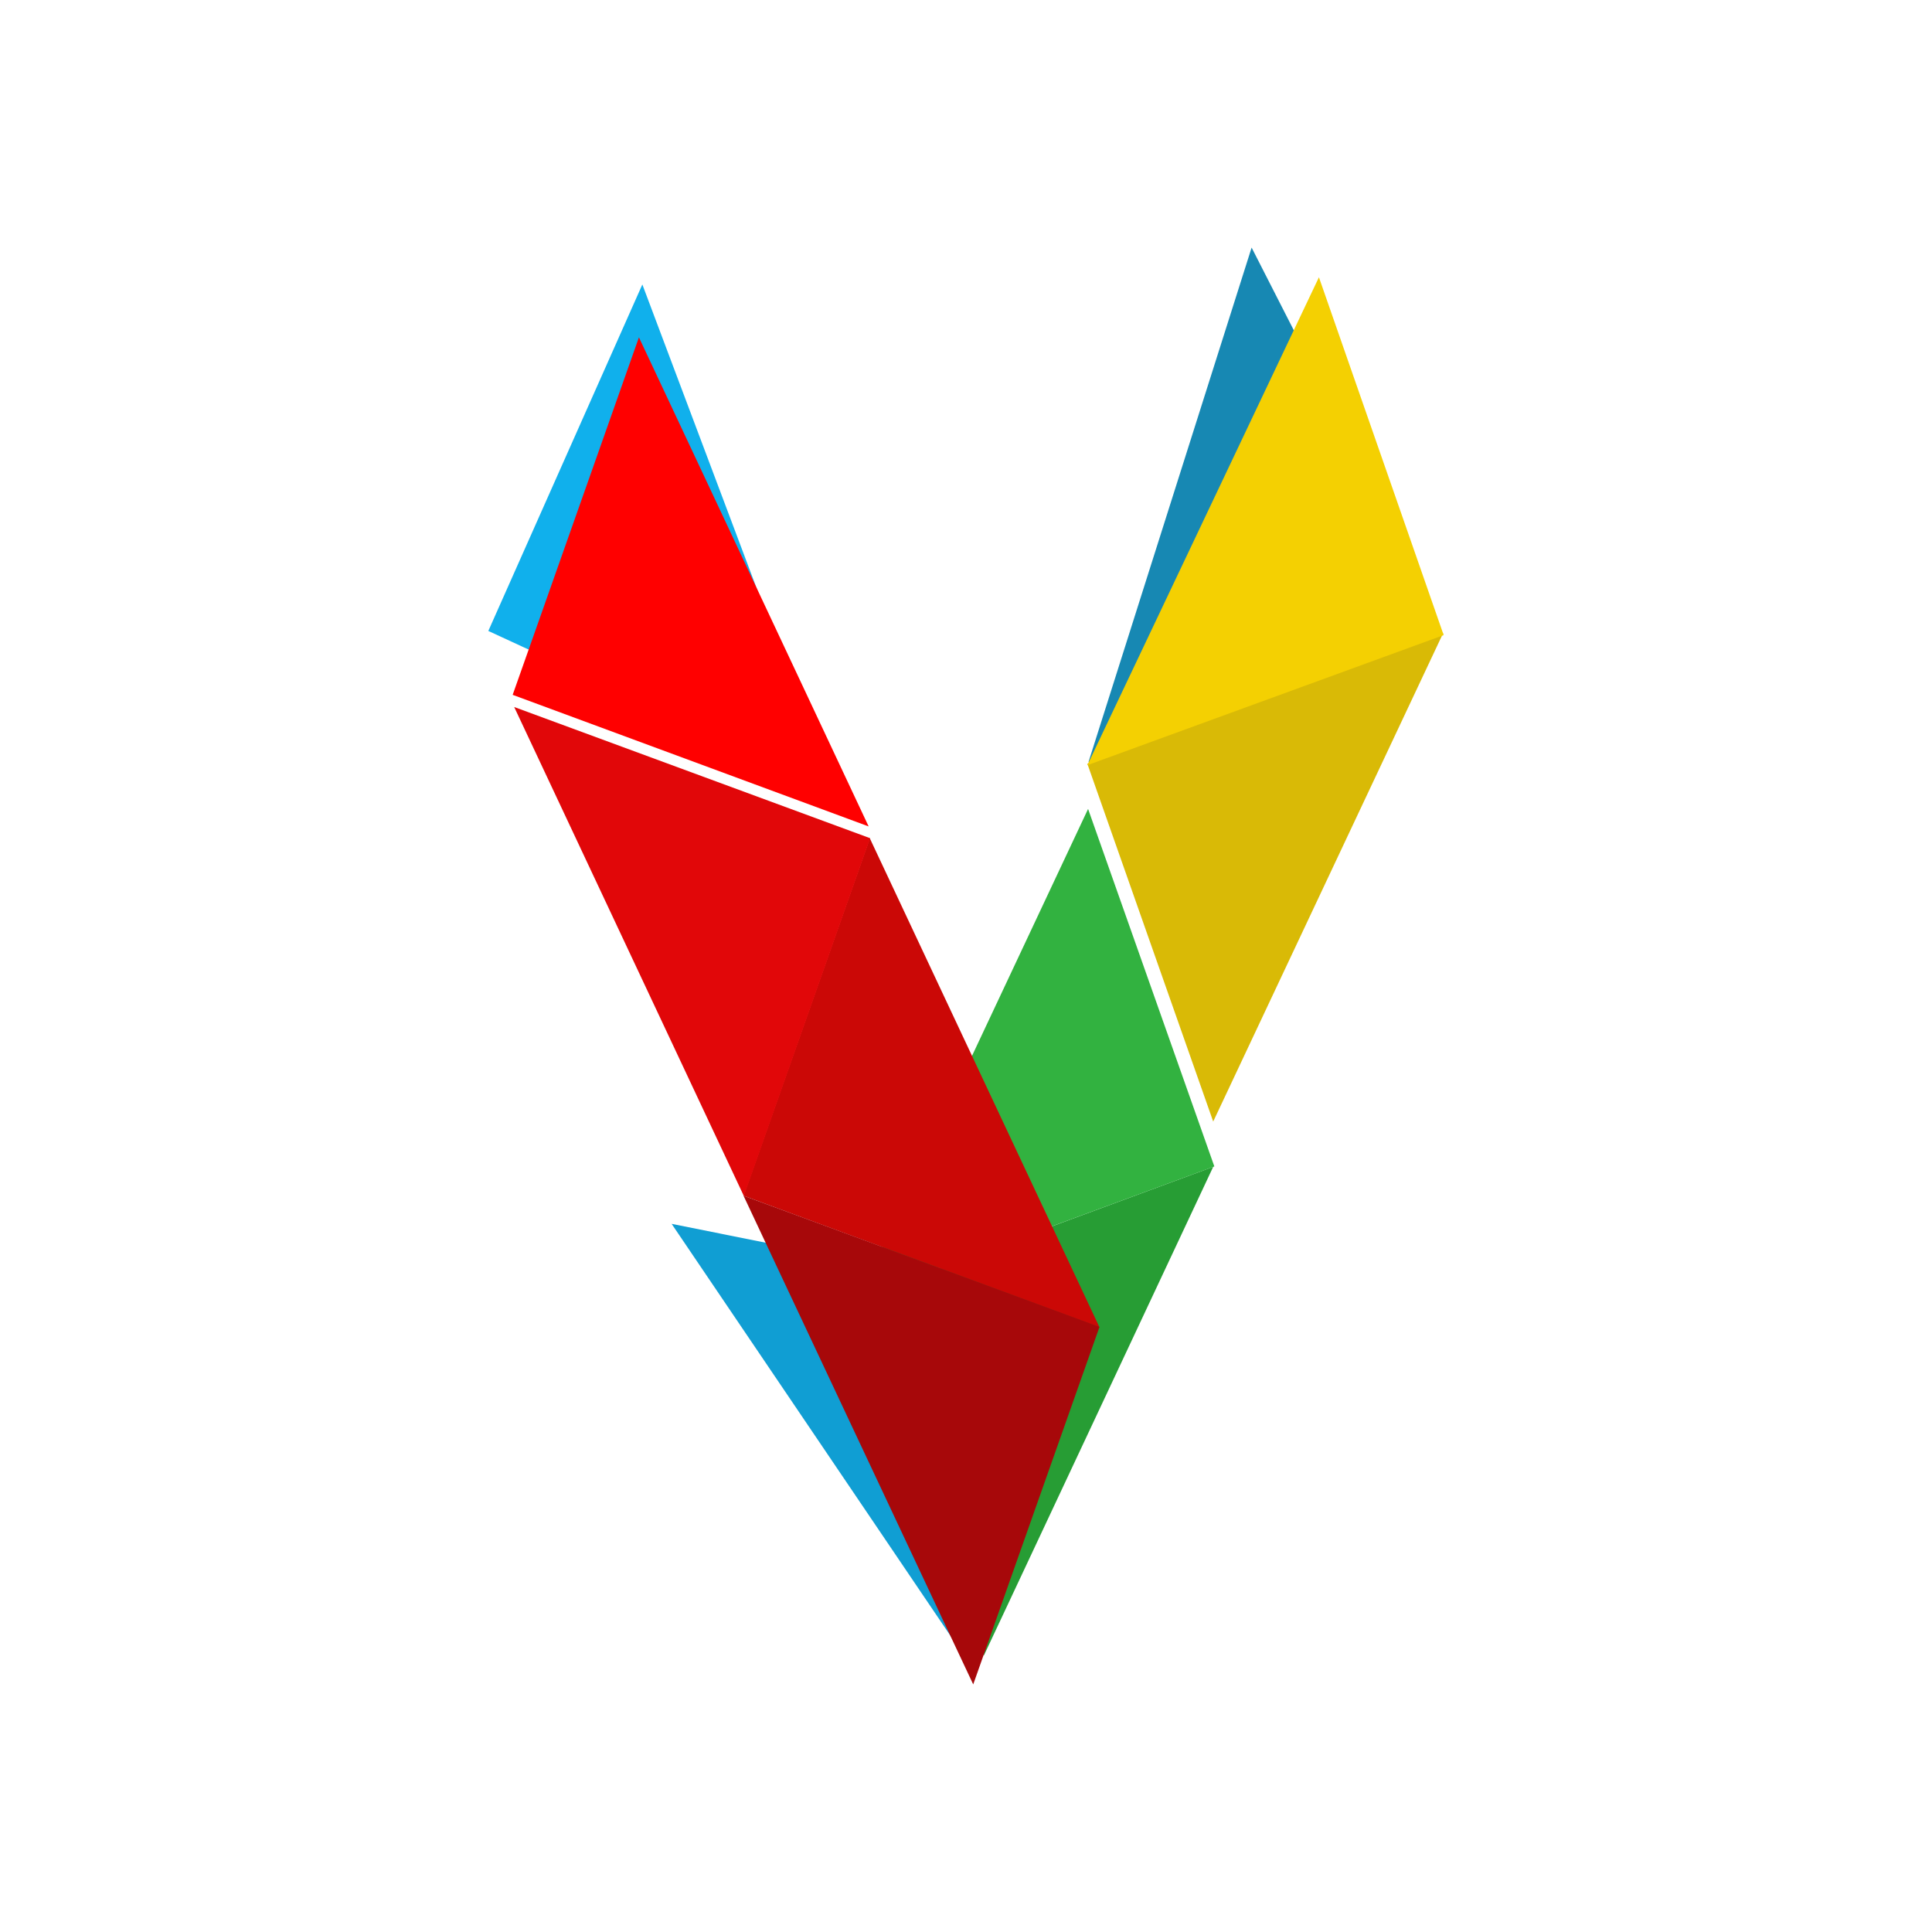
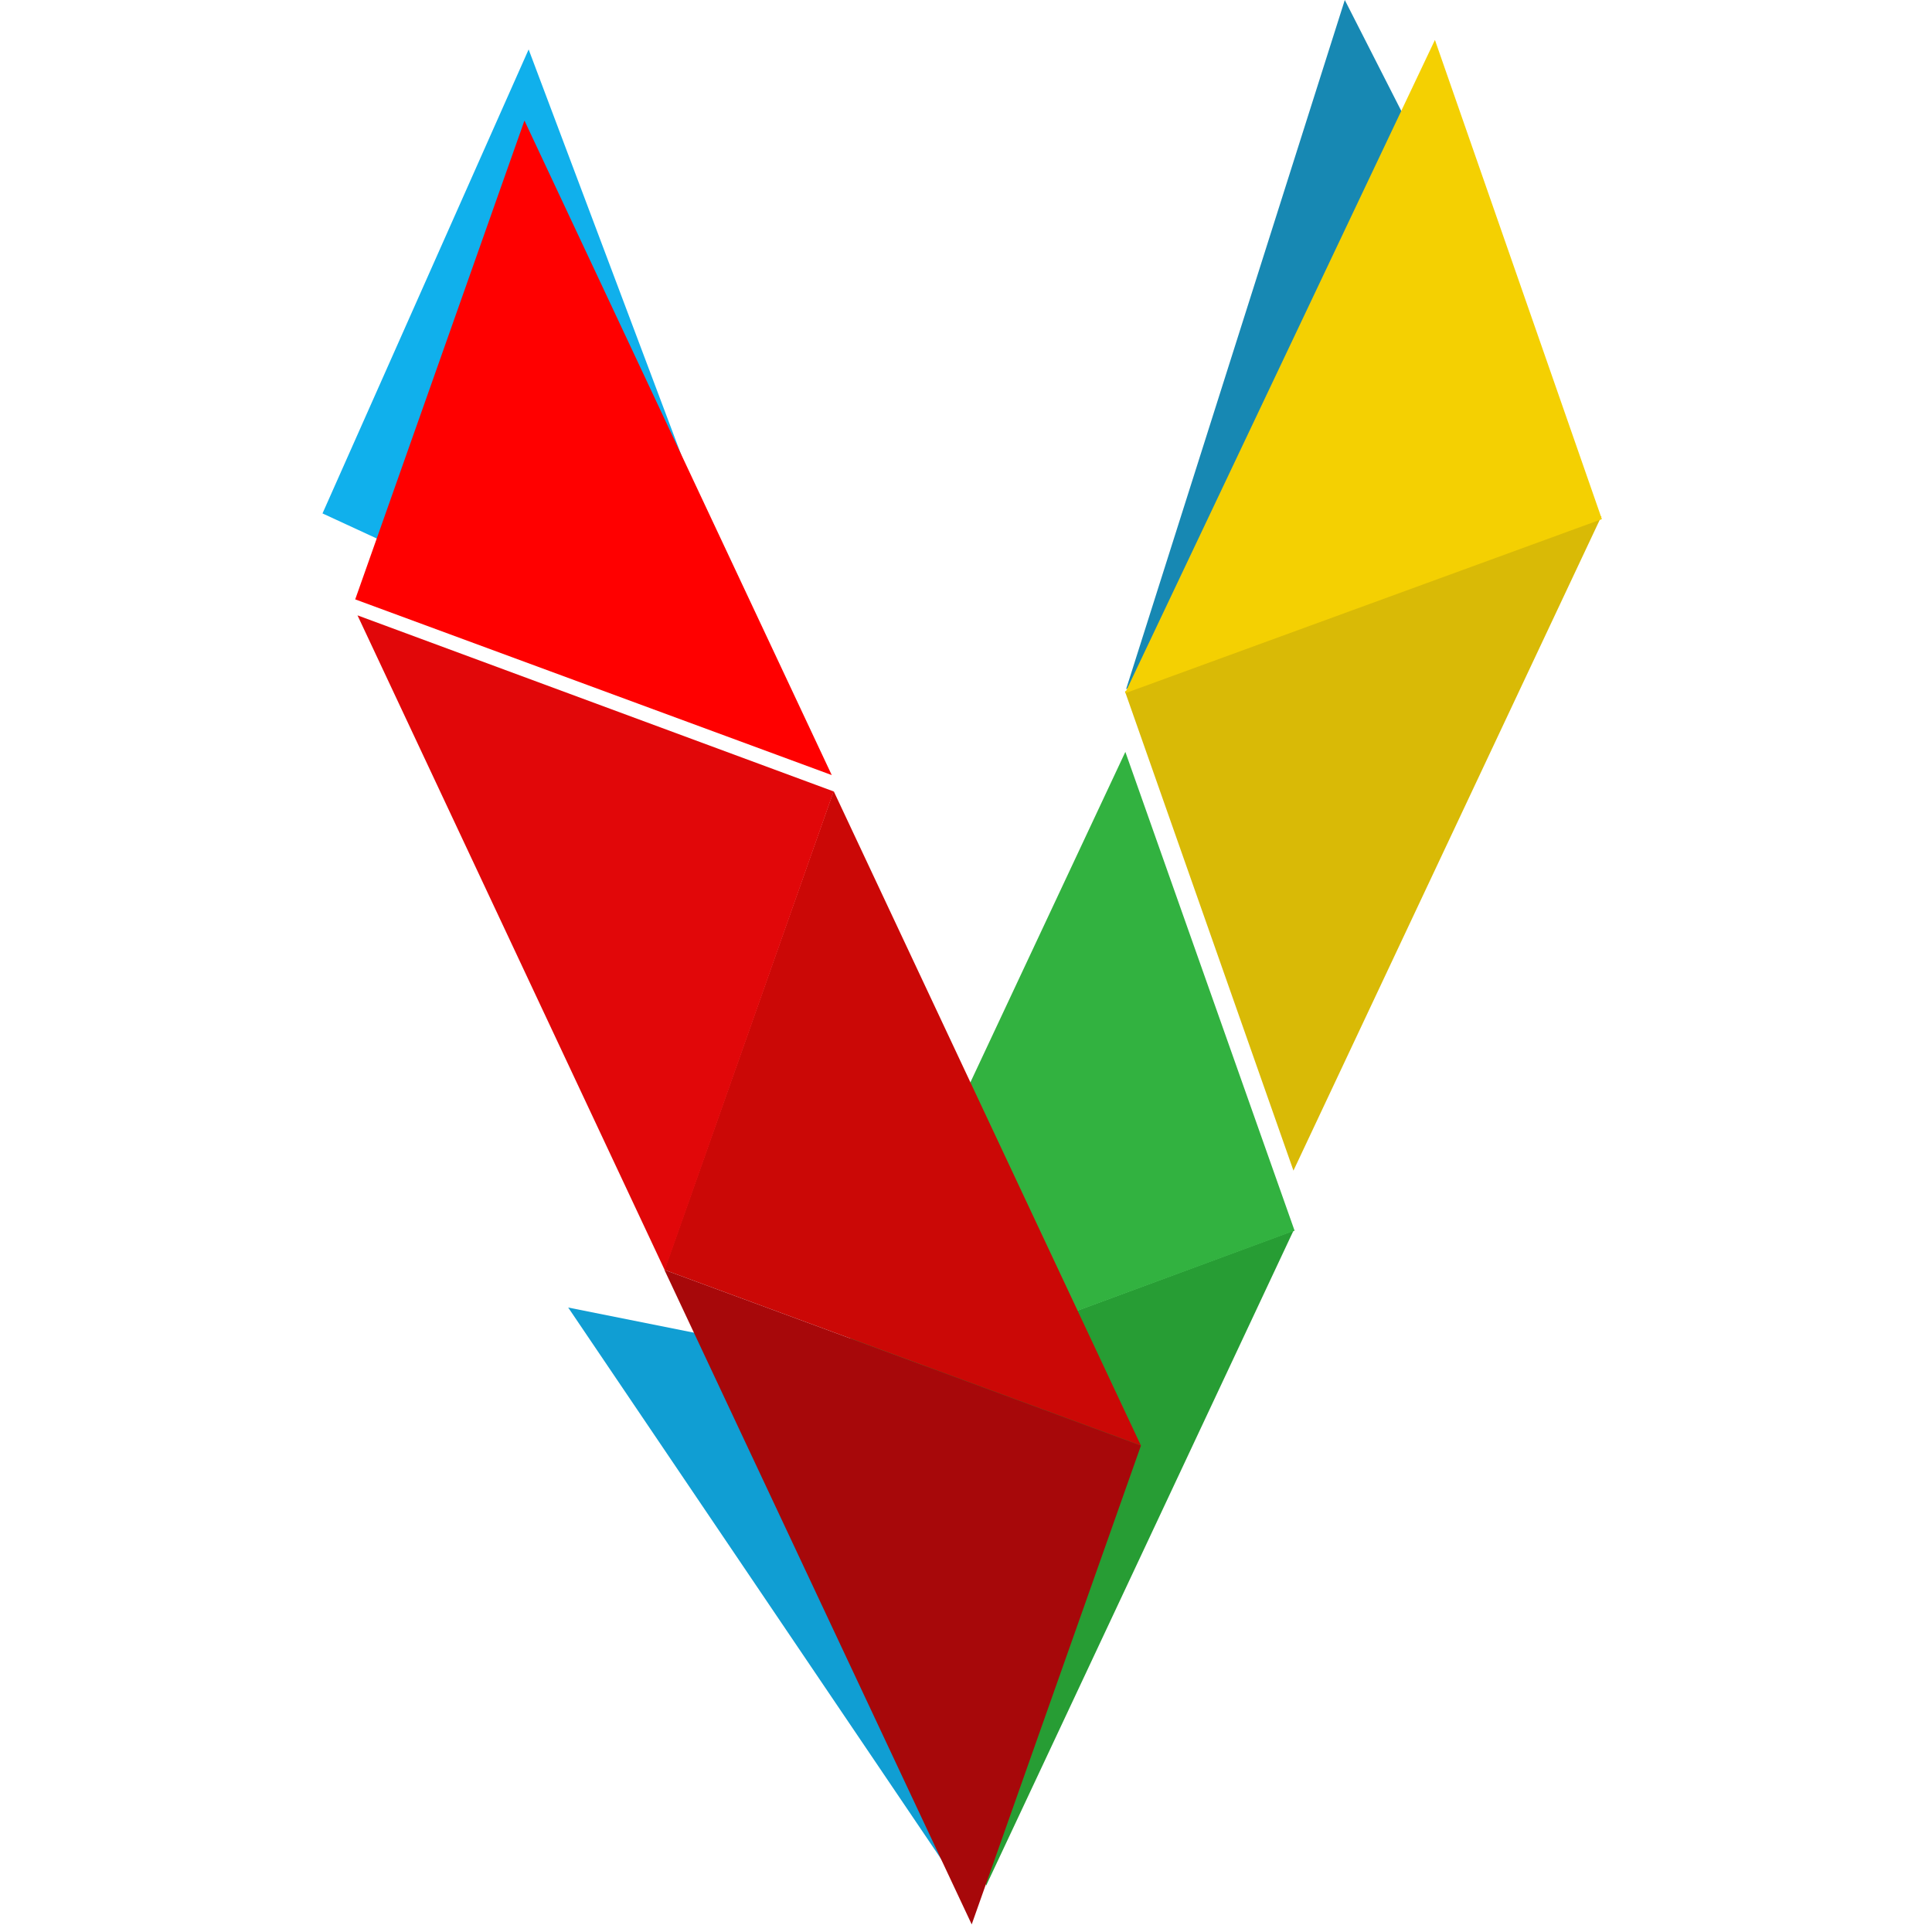
<svg xmlns="http://www.w3.org/2000/svg" version="1.1" id="Layer_1" x="0px" y="0px" viewBox="0 0 508 508" style="enable-background:new 0 0 508 508;" xml:space="preserve">
  <style type="text/css">
	.st0{fill-rule:evenodd;clip-rule:evenodd;fill:#109ED3;}
	.st1{fill-rule:evenodd;clip-rule:evenodd;fill:#10B0EC;}
	.st2{fill-rule:evenodd;clip-rule:evenodd;fill:#1788B3;}
	.st3{fill-rule:evenodd;clip-rule:evenodd;fill:#D9BA06;}
	.st4{fill-rule:evenodd;clip-rule:evenodd;fill:#F4D002;}
	.st5{fill-rule:evenodd;clip-rule:evenodd;fill:#279D34;}
	.st6{fill-rule:evenodd;clip-rule:evenodd;fill:#32B240;}
	.st7{fill-rule:evenodd;clip-rule:evenodd;fill:#CB0806;}
	.st8{fill-rule:evenodd;clip-rule:evenodd;fill:#FF0000;}
	.st9{fill-rule:evenodd;clip-rule:evenodd;fill:#E10709;}
	.st10{fill-rule:evenodd;clip-rule:evenodd;fill:#A7080A;}
</style>
  <g id="drash-open-graph">
    <g id="polygons_00000034058442318932785520000012816283439398421910_">
-       <polygon id="Triangle" class="st0" points="274.4,341.4 256.2,439.4 176.6,321.8   " />
-       <polygon id="Triangle_00000041286140680121786350000017818117033035024809_" class="st1" points="128.4,165.9 168.9,74.8     218.9,207.7   " />
-       <polygon id="Triangle_00000148650510924669663740000005811965689084425867_" class="st2" points="374.4,153.9 286.2,200.4     329.1,65.1   " />
-       <polygon id="Triangle_00000031893358927499569330000015724079056192021139_" class="st3" points="285.9,200.8 379.5,166.4     319,294.9   " />
-       <polygon id="Triangle_00000122709073140013680820000016836729609164911495_" class="st4" points="379.6,167 285.9,201.2     346.8,72.9   " />
-       <polygon id="Triangle_00000093872392429780194020000006604201078929638292_" class="st5" points="225.5,341.3 319,306.8     258.7,435.3   " />
-       <polygon id="Triangle_00000178916844773373736300000015834892811847795858_" class="st6" points="319.3,306.7 225.7,341.2     286.1,212.7   " />
-       <polygon id="Triangle_00000044882582401870401760000003099151955104910215_" class="st7" points="195.5,314.4 228.7,220.4     289.1,349   " />
-       <polygon id="Triangle_00000012444478703490808010000006242780020291002507_" class="st8" points="134.8,182.7 168,88.7     228.4,217.3   " />
-       <polygon id="Triangle_00000101070420096442713110000015315005063913871524_" class="st9" points="228.8,220.4 195.6,314.5     135.2,185.9   " />
-       <polygon id="Triangle_00000070113218507158354200000009880826373607007361_" class="st10" points="289.1,348.9 255.9,442.9     195.5,314.4   " />
+       <polygon id="Triangle_00000107585949648851624190000016460503627994100886_" class="st0" points="280.3,370 255.9,501.3     149.4,343.8   " />
+       <polygon id="Triangle_00000041286140680121786350000017818117033035024809_" class="st1" points="84.8,135 139,13 206,191   " />
+       <polygon id="Triangle_00000148650510924669663740000005811965689084425867_" class="st2" points="414.2,119 296.1,181.2 353.6,0       " />
+       <polygon id="Triangle_00000031893358927499569330000015724079056192021139_" class="st3" points="295.8,181.8 421.1,135.7     340.1,307.8   " />
+       <polygon id="Triangle_00000122709073140013680820000016836729609164911495_" class="st4" points="421.2,136.5 295.8,182.3     377.3,10.5   " />
+       <polygon id="Triangle_00000093872392429780194020000006604201078929638292_" class="st5" points="214.8,369.9 340.1,323.6     259.3,495.8   " />
+       <polygon id="Triangle_00000178916844773373736300000015834892811847795858_" class="st6" points="340.4,323.6 215.2,369.8     295.9,197.7   " />
+       <polygon id="Triangle_00000044882582401870401760000003099151955104910215_" class="st7" points="174.7,333.9 219.2,208     300,380.1   " />
+       <polygon id="Triangle_00000012444478703490808010000006242780020291002507_" class="st8" points="93.4,157.6 137.9,31.7     218.7,203.8   " />
+       <polygon id="Triangle_00000101070420096442713110000015315005063913871524_" class="st9" points="219.2,208.1 174.8,334 94,161.8       " />
+       <polygon id="Triangle_00000070113218507158354200000009880826373607007361_" class="st10" points="300,380.1 255.5,506     174.7,333.9   " />
    </g>
  </g>
</svg>
